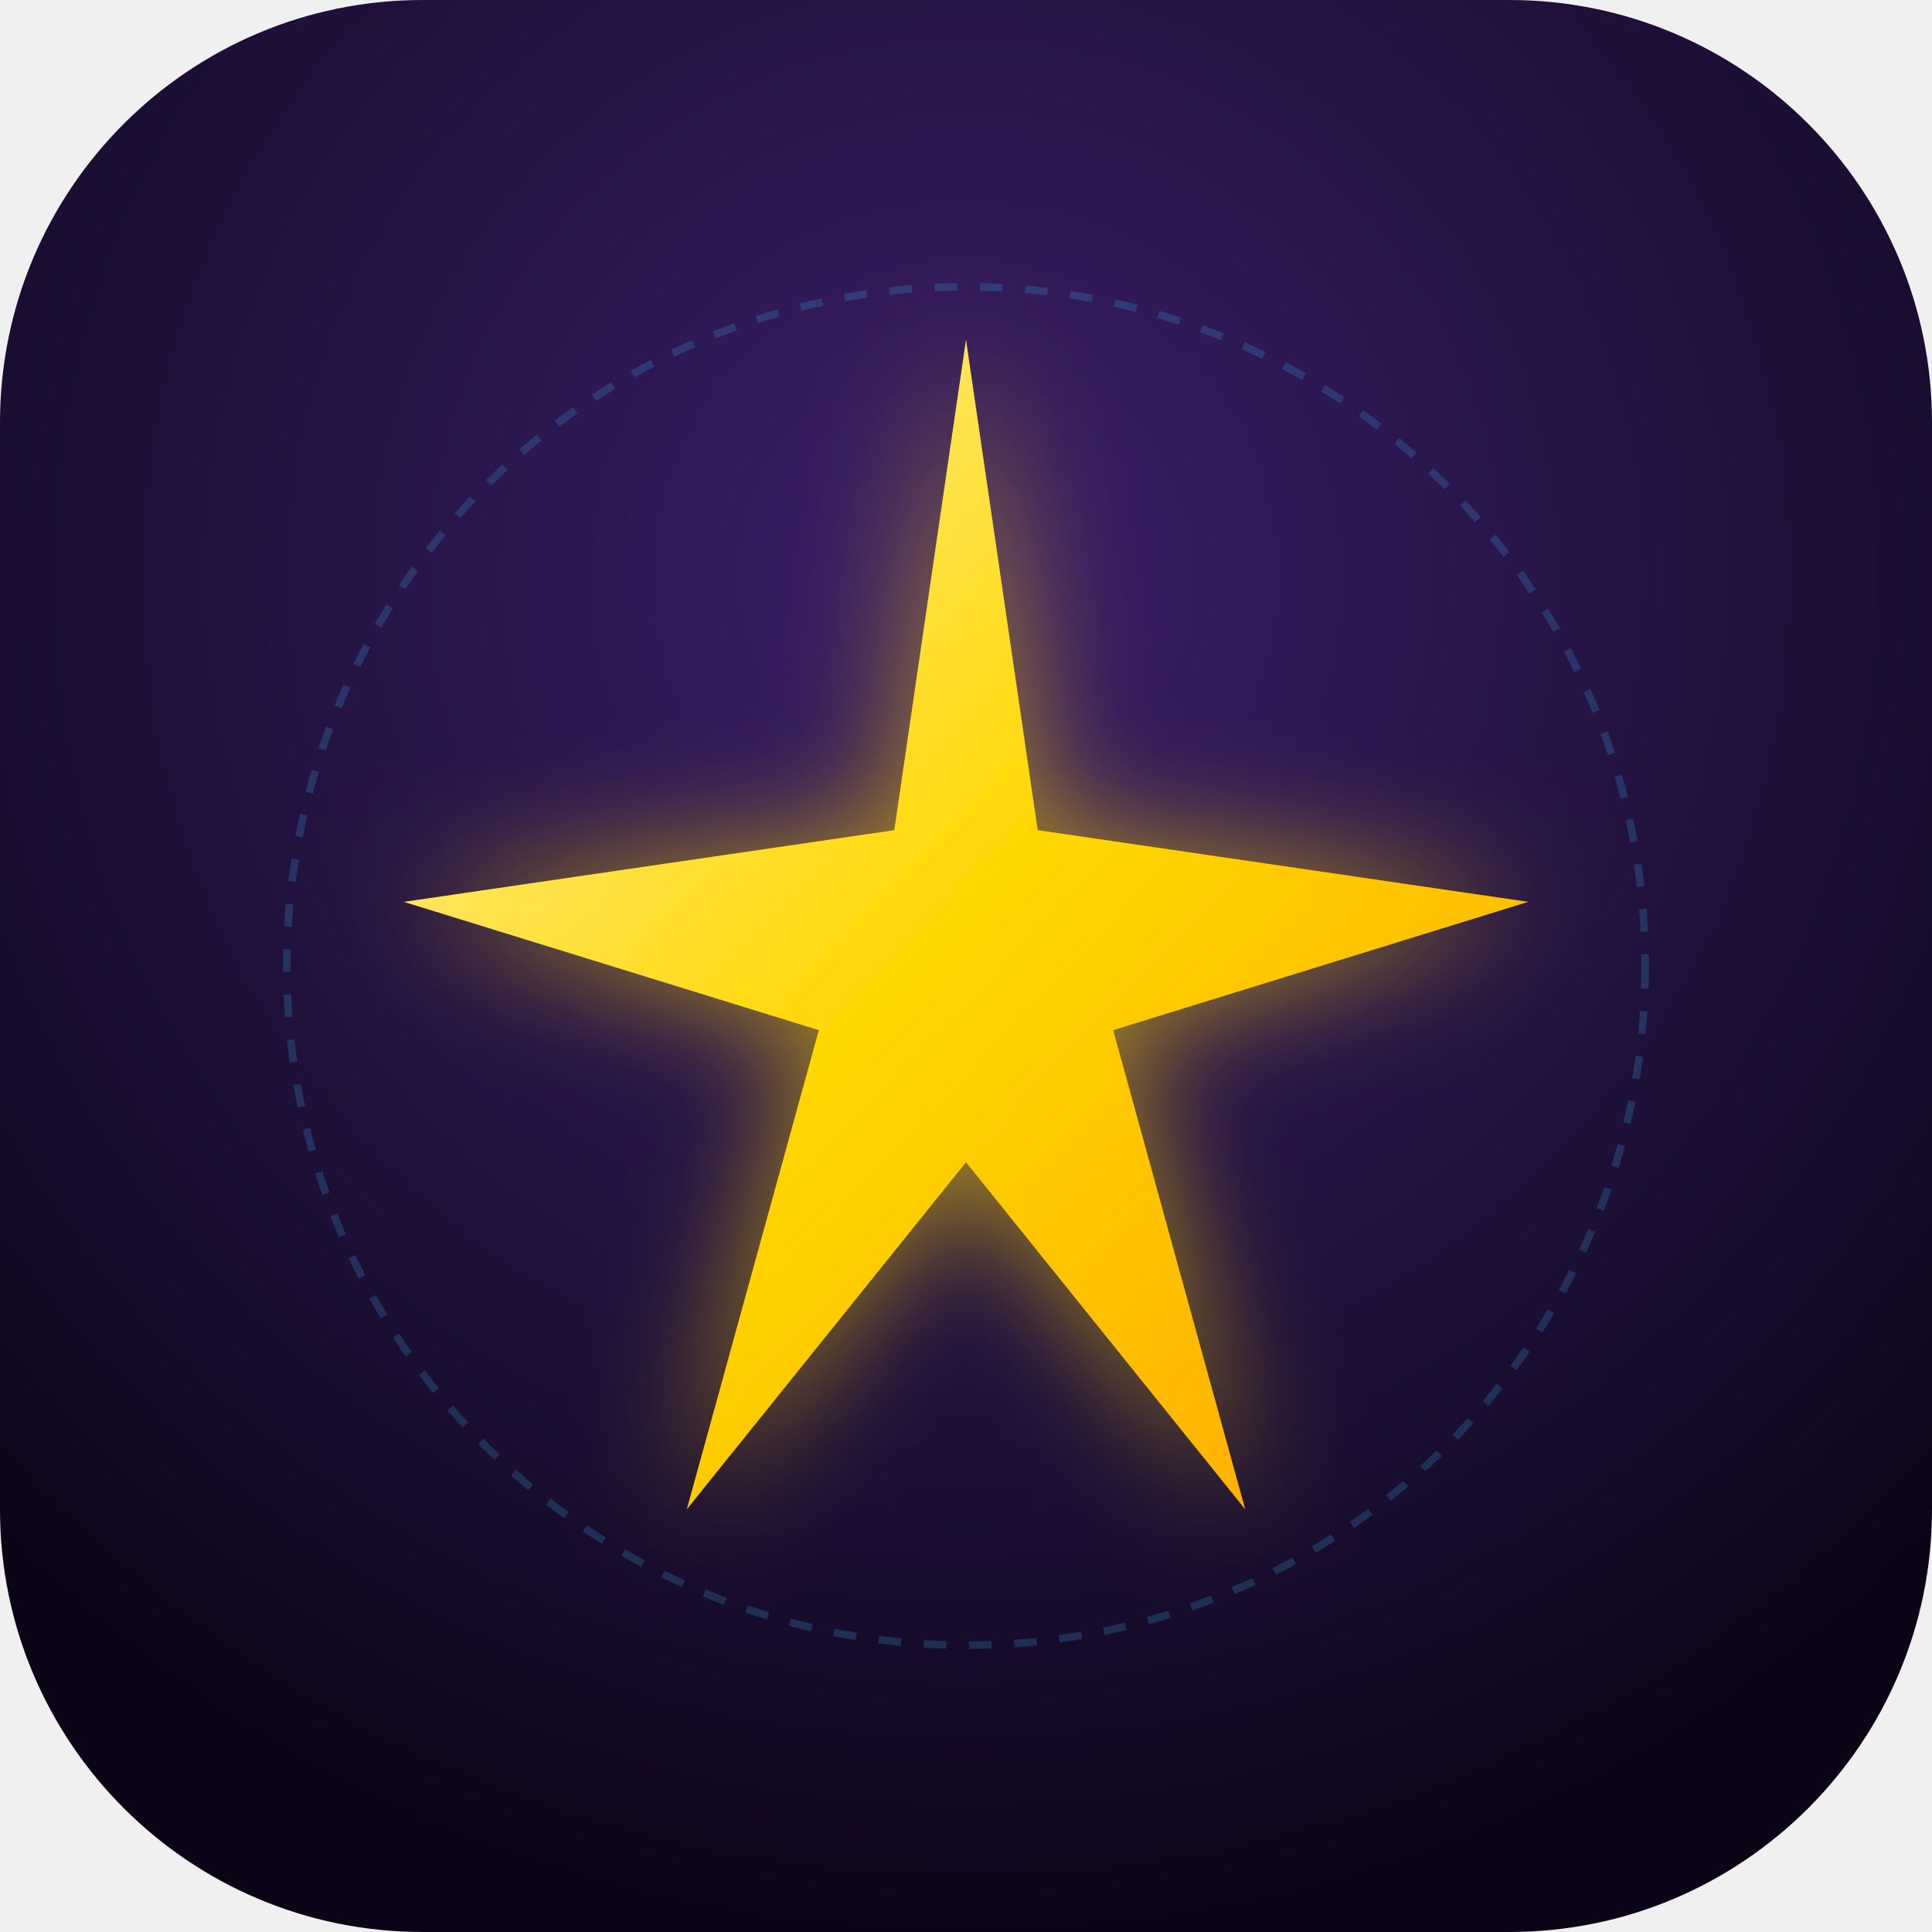
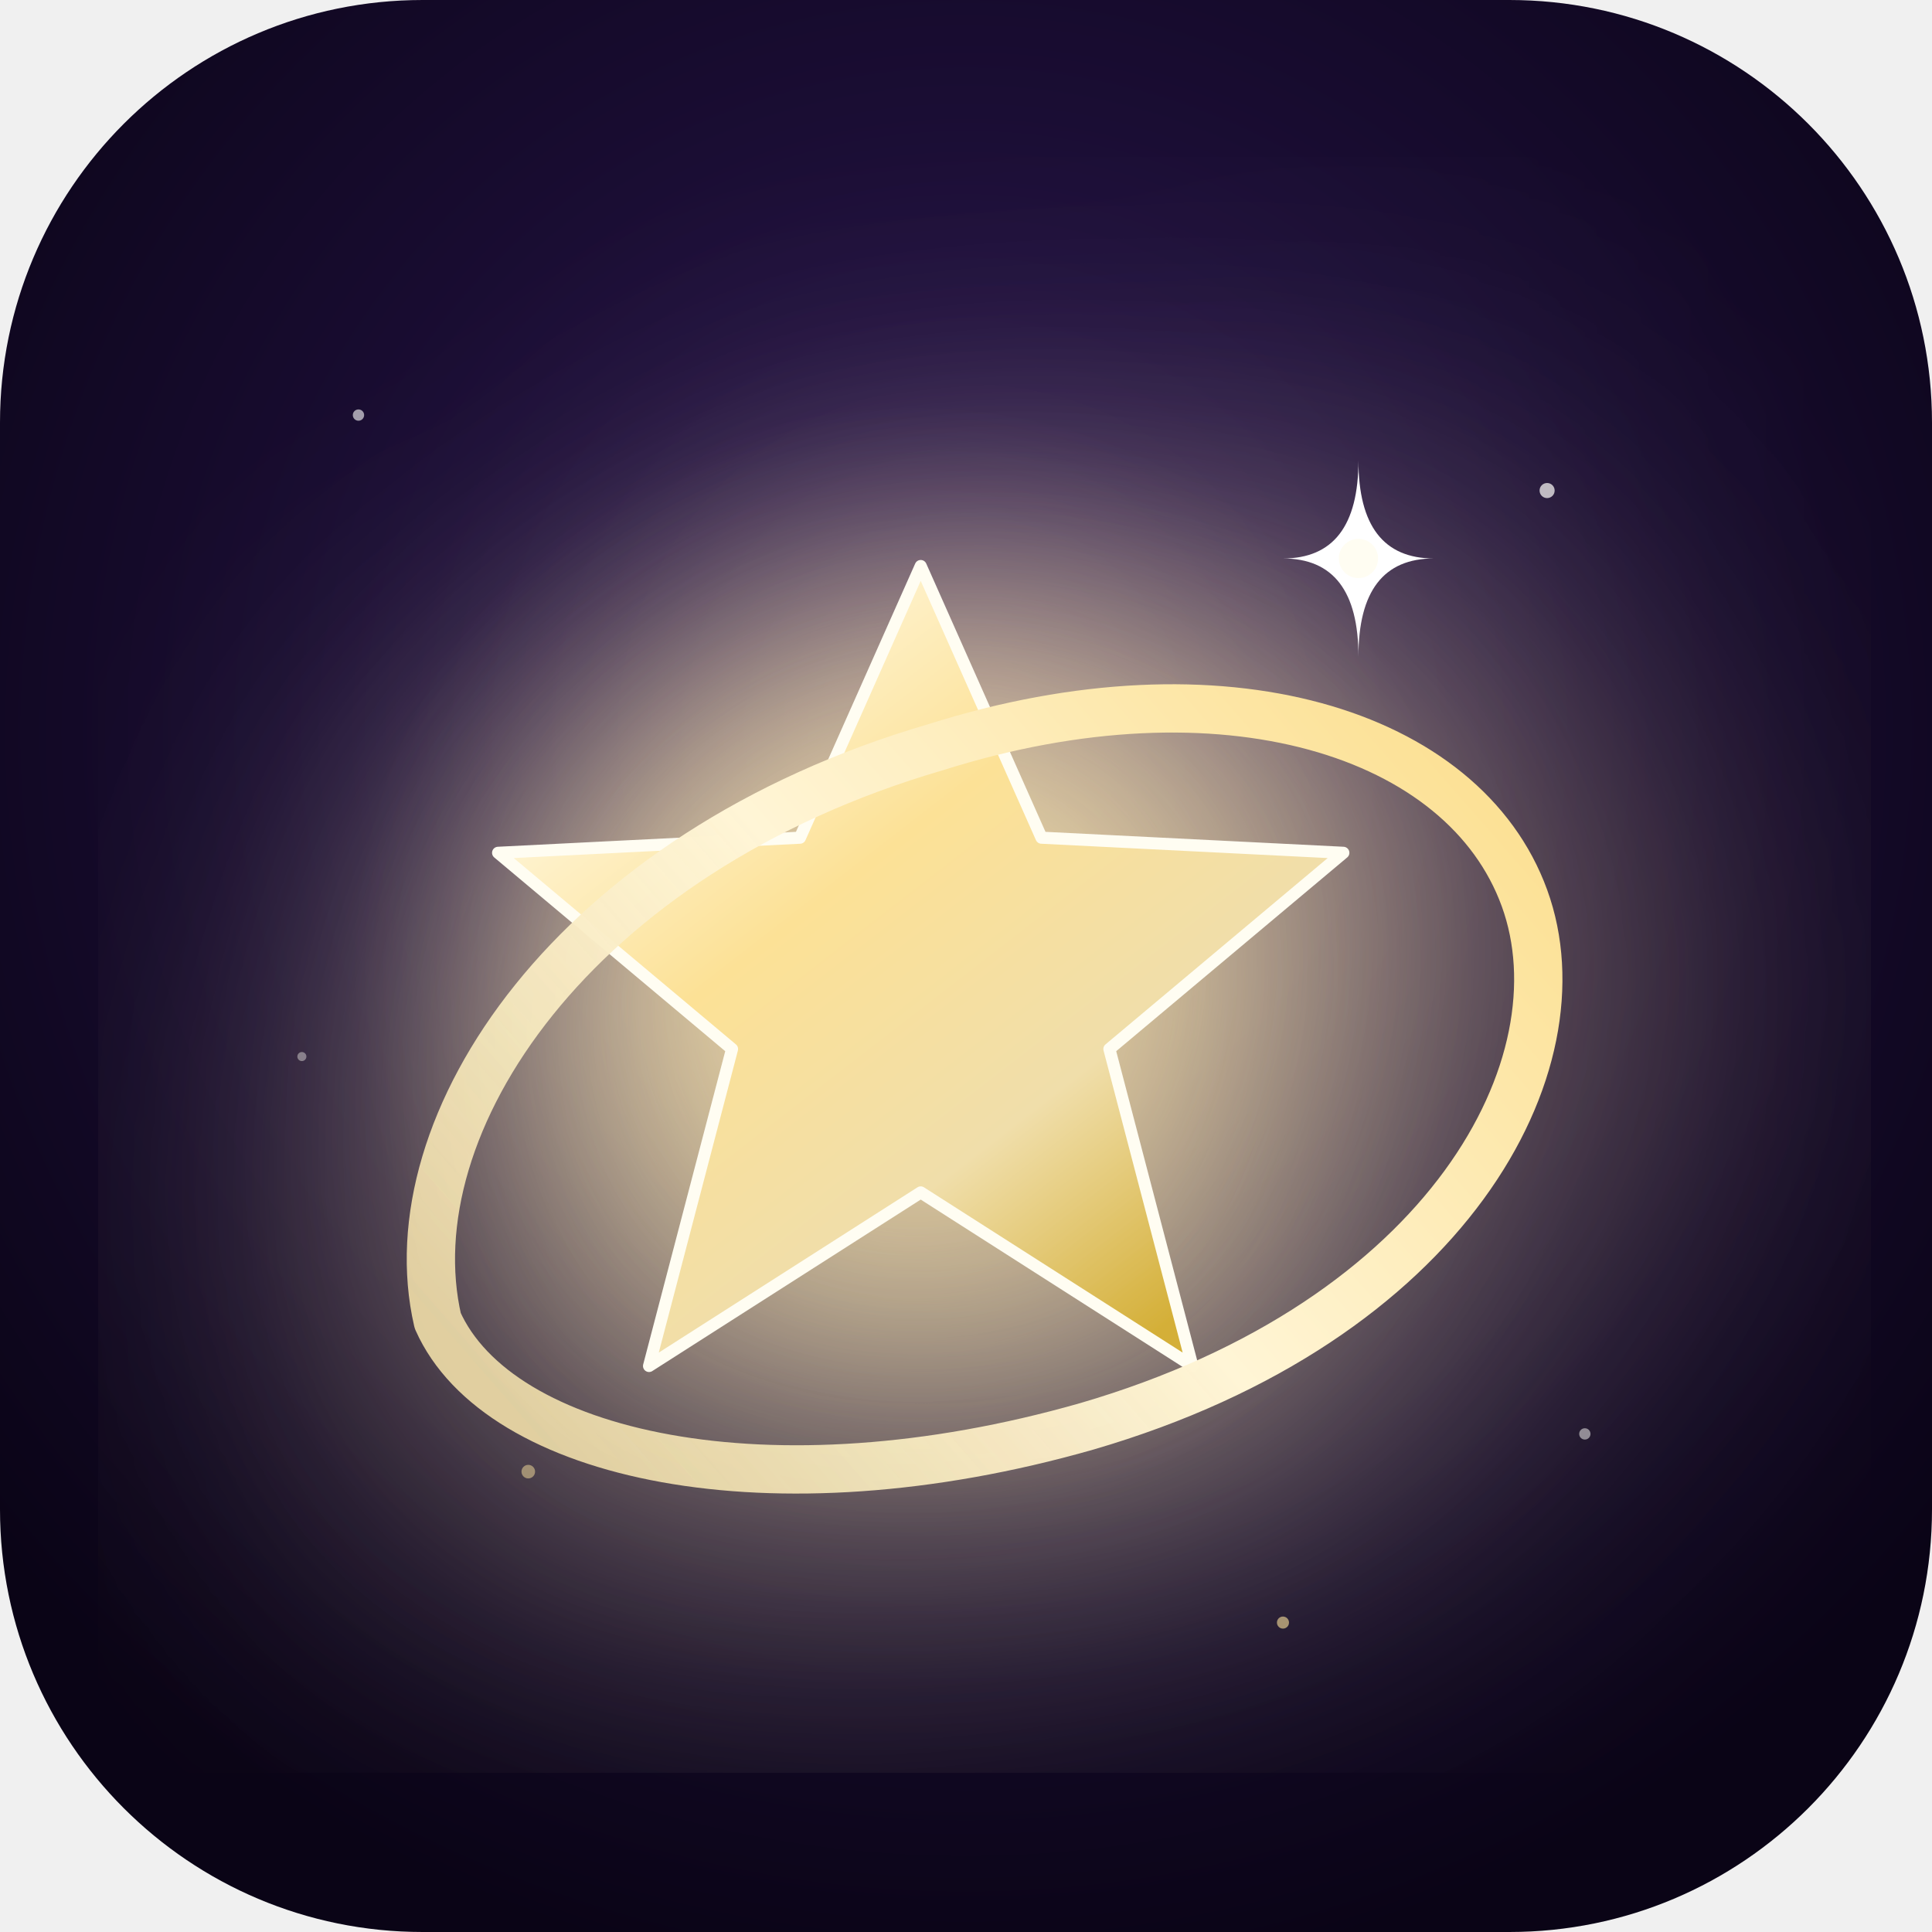
- <svg xmlns="http://www.w3.org/2000/svg" viewBox="0 0 512 512">
+ <svg xmlns="http://www.w3.org/2000/svg" viewBox="0 0 512 512" width="512" height="512">
  <defs>
-     <radialGradient id="skyGrad" cx="50%" cy="30%" r="70%">
-       <stop offset="0%" stop-color="#3b1f68" />
-       <stop offset="70%" stop-color="#1b0e33" />
-       <stop offset="100%" stop-color="#0c0517" />
+     <radialGradient id="spaceGradient" cx="50%" cy="38%" r="65%">
+       <stop offset="0%" stop-color="#2D1754" />
+       <stop offset="55%" stop-color="#180C30" />
+       <stop offset="100%" stop-color="#0A0416" />
    </radialGradient>
-     <linearGradient id="goldGrad" x1="0%" y1="0%" x2="100%" y2="100%">
-       <stop offset="0%" stop-color="#FFF3B0" />
-       <stop offset="50%" stop-color="#FFD700" />
-       <stop offset="100%" stop-color="#FFA500" />
+     <linearGradient id="stellaGoldGrad" x1="20%" y1="10%" x2="85%" y2="90%">
+       <stop offset="0%" stop-color="#FFF8E0" />
+       <stop offset="35%" stop-color="#FCE196" />
+       <stop offset="70%" stop-color="#F0DEAA" />
+       <stop offset="100%" stop-color="#D4AF37" />
    </linearGradient>
+     <linearGradient id="ringGoldGrad" x1="0%" y1="80%" x2="100%" y2="20%">
+       <stop offset="0%" stop-color="#F0DEAA" stop-opacity="0.9" />
+       <stop offset="50%" stop-color="#FFF5D6" />
+       <stop offset="100%" stop-color="#FCE196" />
+     </linearGradient>
+     <filter id="goldGlow" x="-30%" y="-30%" width="160%" height="160%">
+       <feGaussianBlur in="SourceGraphic" stdDeviation="12" result="blur1" />
+       <feGaussianBlur in="SourceGraphic" stdDeviation="24" result="blur2" />
+       <feMerge>
+         <feMergeNode in="blur2" />
+         <feMergeNode in="blur1" />
+         <feMergeNode in="SourceGraphic" />
+       </feMerge>
+     </filter>
+     <radialGradient id="starHalo" cx="50%" cy="50%" r="50%">
+       <stop offset="0%" stop-color="#F0DEAA" stop-opacity="0.45" />
+       <stop offset="40%" stop-color="#F0DEAA" stop-opacity="0.15" />
+       <stop offset="100%" stop-color="#F0DEAA" stop-opacity="0" />
+     </radialGradient>
  </defs>
-   <rect width="512" height="512" rx="112" fill="url(#skyGrad)" />
-   <circle cx="256" cy="256" r="180" fill="none" stroke="#38BDF8" stroke-opacity="0.2" stroke-width="2" stroke-dasharray="6,6" />
-   <path d="M256 90 L275 220 L405 239 L295 273 L330 400 L256 308 L182 400 L217 273 L107 239 L237 220 Z" fill="url(#goldGrad)" filter="drop-shadow(0 0 16px rgba(255, 215, 0, 0.6))" />
-   <path d="M220 180 A 80 80 0 0 0 340 300 A 70 70 0 0 1 220 180 Z" fill="#38BDF8" fill-opacity="0.3" />
+   <rect width="512" height="512" rx="112" fill="url(#spaceGradient)" />
+   <circle cx="95" cy="110" r="1.5" fill="#FFFFFF" opacity="0.6" />
+   <circle cx="140" cy="390" r="1.8" fill="#FCE196" opacity="0.5" />
+   <circle cx="410" cy="130" r="2.0" fill="#FFFFFF" opacity="0.7" />
+   <circle cx="420" cy="380" r="1.5" fill="#FFFFFF" opacity="0.5" />
+   <circle cx="80" cy="280" r="1.2" fill="#FFFFFF" opacity="0.4" />
+   <circle cx="340" cy="430" r="1.6" fill="#FCE196" opacity="0.6" />
+   <circle cx="242" cy="256" r="150" fill="url(#starHalo)" />
+   <g transform="translate(68, 86) scale(4.0)" filter="url(#goldGlow)">
+     <path d="M 44 16          L 52 34          L 72 35          L 56.5 48          L 62 69          L 44 57.5          L 26 69          L 31.5 48          L 16 35          L 36 34 Z" fill="url(#stellaGoldGrad)" stroke="#FFFDF2" stroke-width="0.8" stroke-linejoin="round" />
+     <path d="M 12 66           C 9 53, 21 35, 45 28          C 64 22, 80 27, 84 38          C 88 49, 79 66, 55 73          C 34 79, 16 75, 12 66" stroke="url(#ringGoldGrad)" stroke-width="3.2" stroke-linecap="round" fill="none" />
+     <path d="M 73 9          Q 73 15.5 78 15.5          Q 73 15.5 73 22          Q 73 15.5 68 15.5          Q 73 15.5 73 9 Z" fill="#FFFFFF" />
+     <circle cx="73" cy="15.5" r="1.3" fill="#FFFDF2" />
+   </g>
</svg>
